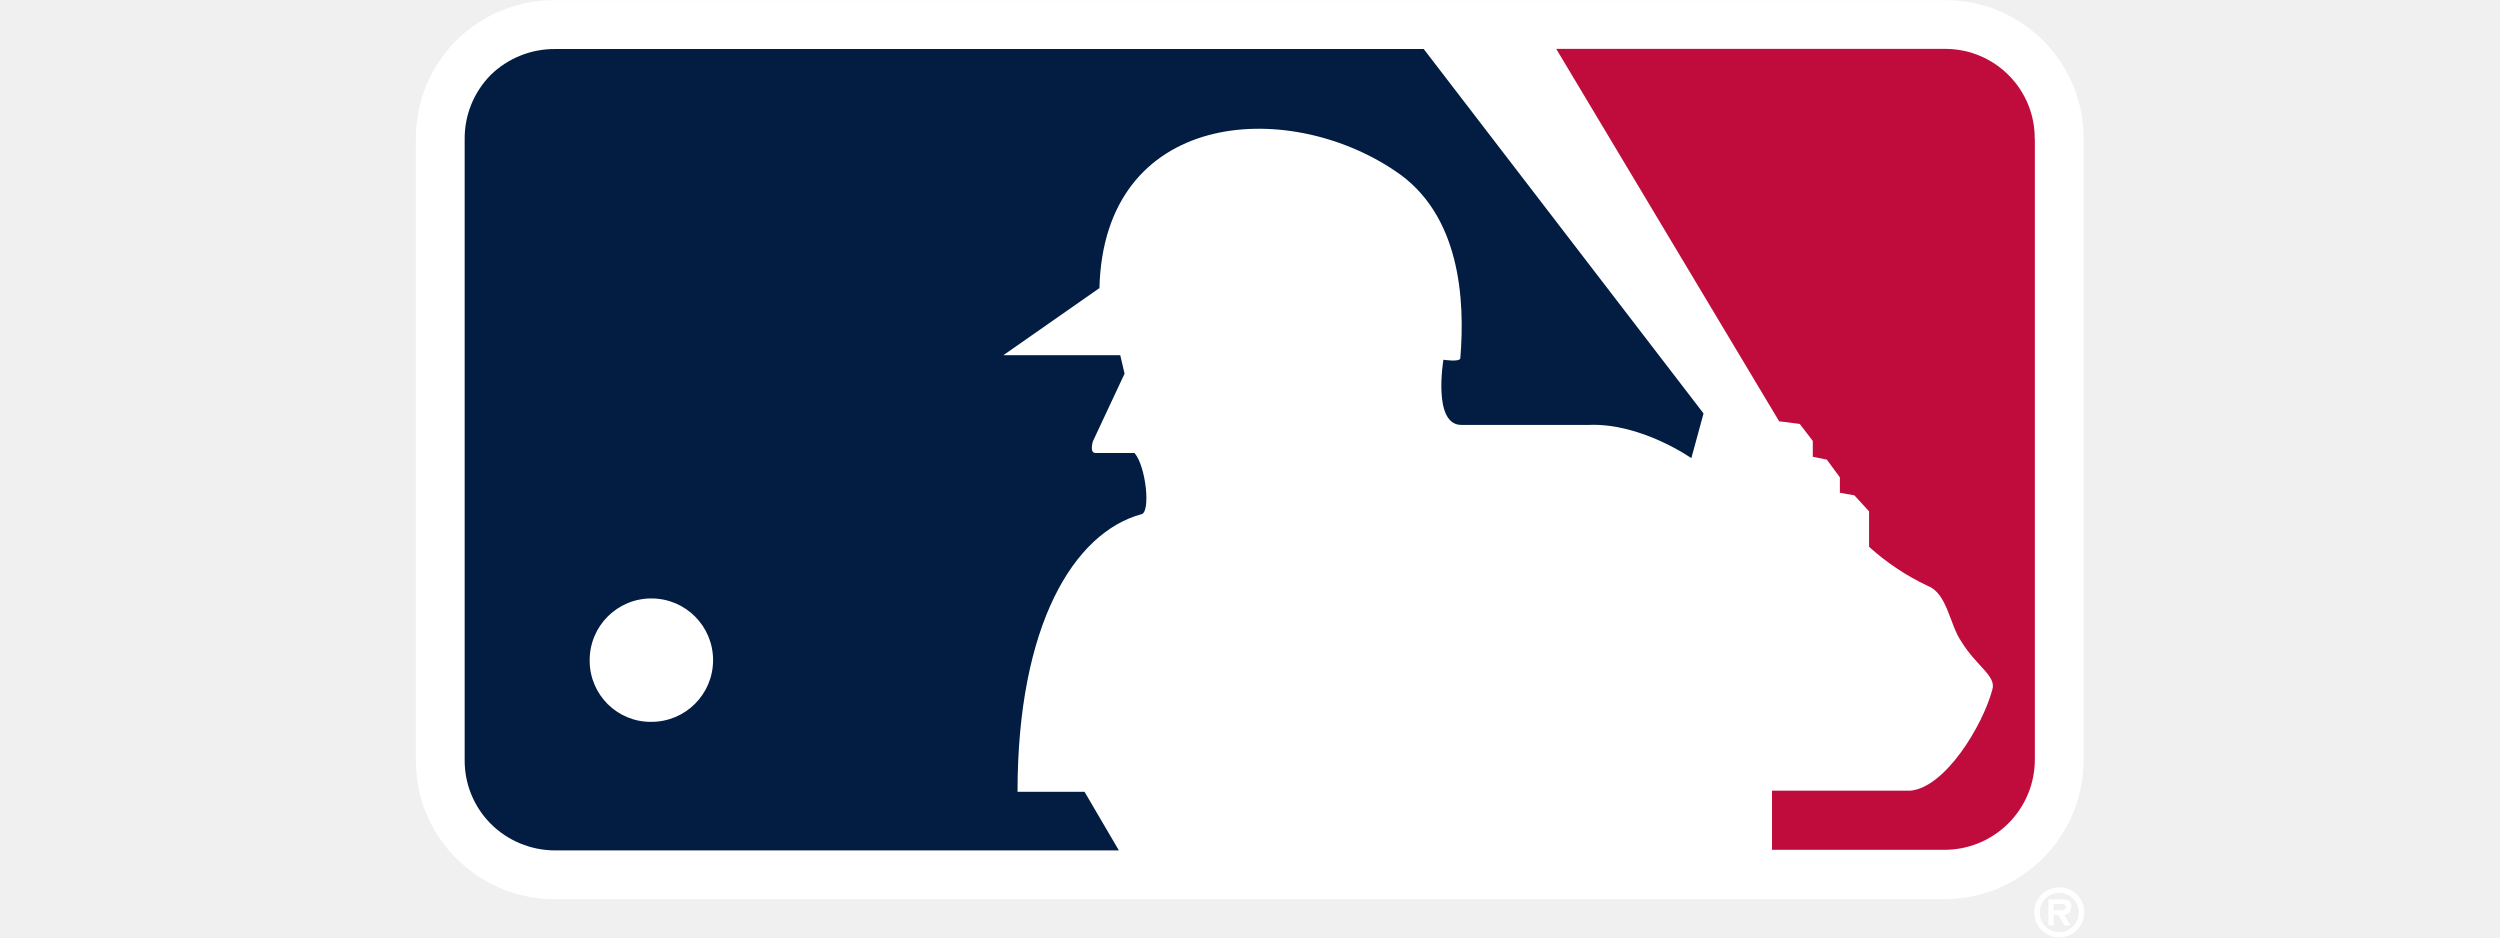
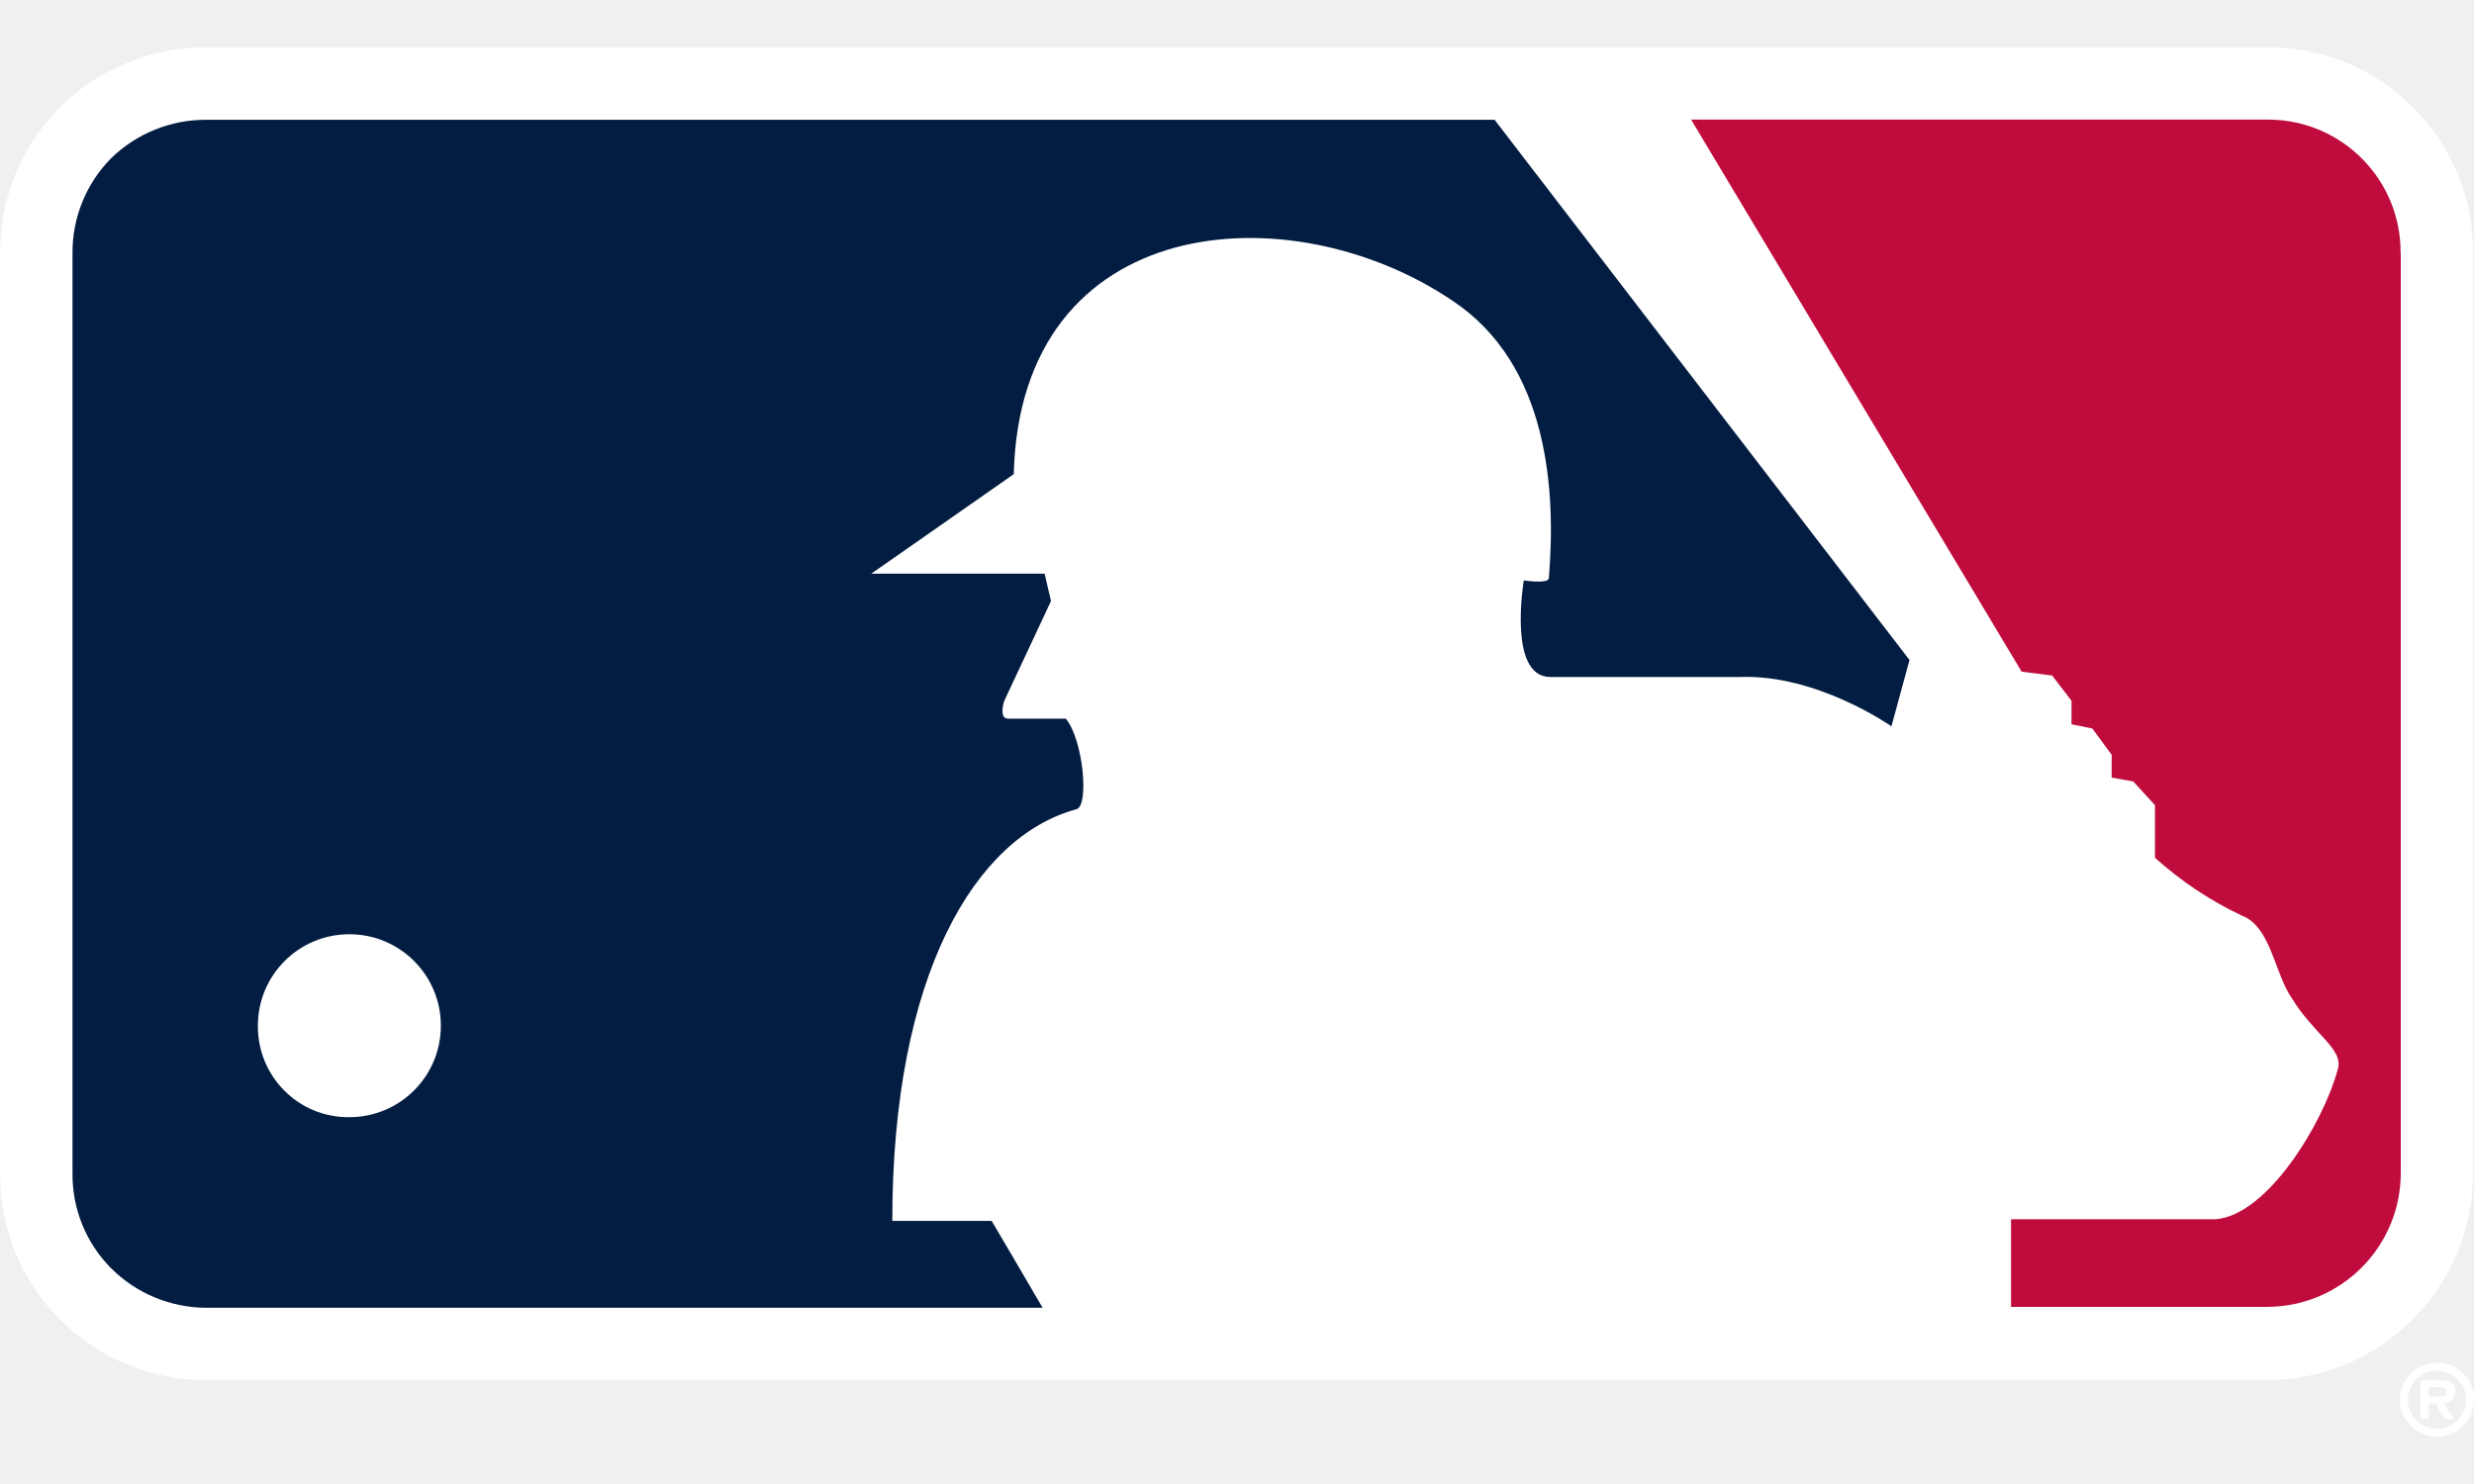
- <svg xmlns="http://www.w3.org/2000/svg" xml:space="preserve" width="80mm" height="30mm" style="shape-rendering:geometricPrecision; text-rendering:geometricPrecision; image-rendering:optimizeQuality; fill-rule:evenodd; clip-rule:evenodd" viewBox="0 0 13547 7612">
+ <svg xmlns="http://www.w3.org/2000/svg" xml:space="preserve" width="50mm" height="30mm" style="shape-rendering:geometricPrecision; text-rendering:geometricPrecision; image-rendering:optimizeQuality; fill-rule:evenodd; clip-rule:evenodd" viewBox="0 0 13547 7612">
  <defs>
    <style type="text/css">
   
    .fil2 {fill:#031D42;fill-rule:nonzero}
    .fil1 {fill:#BF0C3D;fill-rule:nonzero}
    .fil0 {fill:white;fill-rule:nonzero}
   
  </style>
  </defs>
  <g id="Layer_x0020_1">
  </g>
  <g id="Layer_x0020_1_0">
    <path class="fil0" d="M12415 1l-11285 0c-299,-1 -587,116 -800,326 -213,214 -332,504 -329,805l0 5036c-3,301 115,590 328,802 212,212 501,332 801,331l11285 0c624,-3 1127,-510 1127,-1133l0 -5037c5,-619 -494,-1125 -1113,-1130 -5,0 -9,0 -14,0z" />
    <path class="fil1" d="M13145 1131c5,-400 -316,-729 -717,-734 -5,0 -9,0 -14,0l-3154 0 1810 3024 167 21 106 138 0 129 114 23 106 144 0 125 118 21 119 130 0 288c142,128 302,235 476,317 160,61 178,317 274,453 121,199 285,278 251,389 -80,297 -385,798 -668,821l-1121 0 0 480 1404 0c405,-2 732,-332 730,-737 0,-1 0,-2 0,-3l0 -5031 -1 0z" />
    <path class="fil2" d="M5428 6429l-542 0c0,-1355 458,-2105 1006,-2254 75,-14 39,-384 -56,-497l-317 0c-51,0 -21,-95 -21,-95l257 -549 -35 -150 -949 0 780 -545c36,-1439 1512,-1551 2401,-951 529,350 569,1043 529,1522 -6,31 -137,11 -137,11 0,0 -90,529 145,529l1037 0c423,-17 831,270 831,270l99 -363 -2272 -2959 -7054 0c-195,-1 -383,75 -522,211 -137,139 -213,327 -211,522l0 5037c-2,195 74,382 211,520 139,139 326,216 522,217l4579 0c-112,-192 -240,-411 -279,-476l-1 0z" />
    <path class="fil0" d="M1412 5360c0,-277 224,-501 501,-501 277,0 501,224 501,501 0,277 -224,501 -501,501 -1,0 -3,0 -4,0 -274,1 -496,-221 -497,-495 0,-2 0,-4 0,-6zm12032 2006l0 0c0,-57 -34,-64 -82,-64l-106 0 0 211 44 0 0 -84 36 0 49 84 50 0 -51 -84c30,1 56,-23 57,-53 0,-3 0,-6 0,-9l4 -1zm-86 25l0 0 -59 0 0 -52 49 0c21,0 48,0 48,23 0,23 -13,29 -37,29z" />
    <path class="fil0" d="M13344 7205c-112,0 -203,91 -203,203 0,112 91,203 203,203 112,0 202,-90 203,-202 2,-111 -87,-202 -198,-204 -2,0 -4,0 -5,0zm0 363l0 0c-88,0 -159,-71 -159,-159 0,-88 71,-159 159,-159 88,0 159,71 159,159 0,88 -71,159 -159,159z" />
  </g>
</svg>
